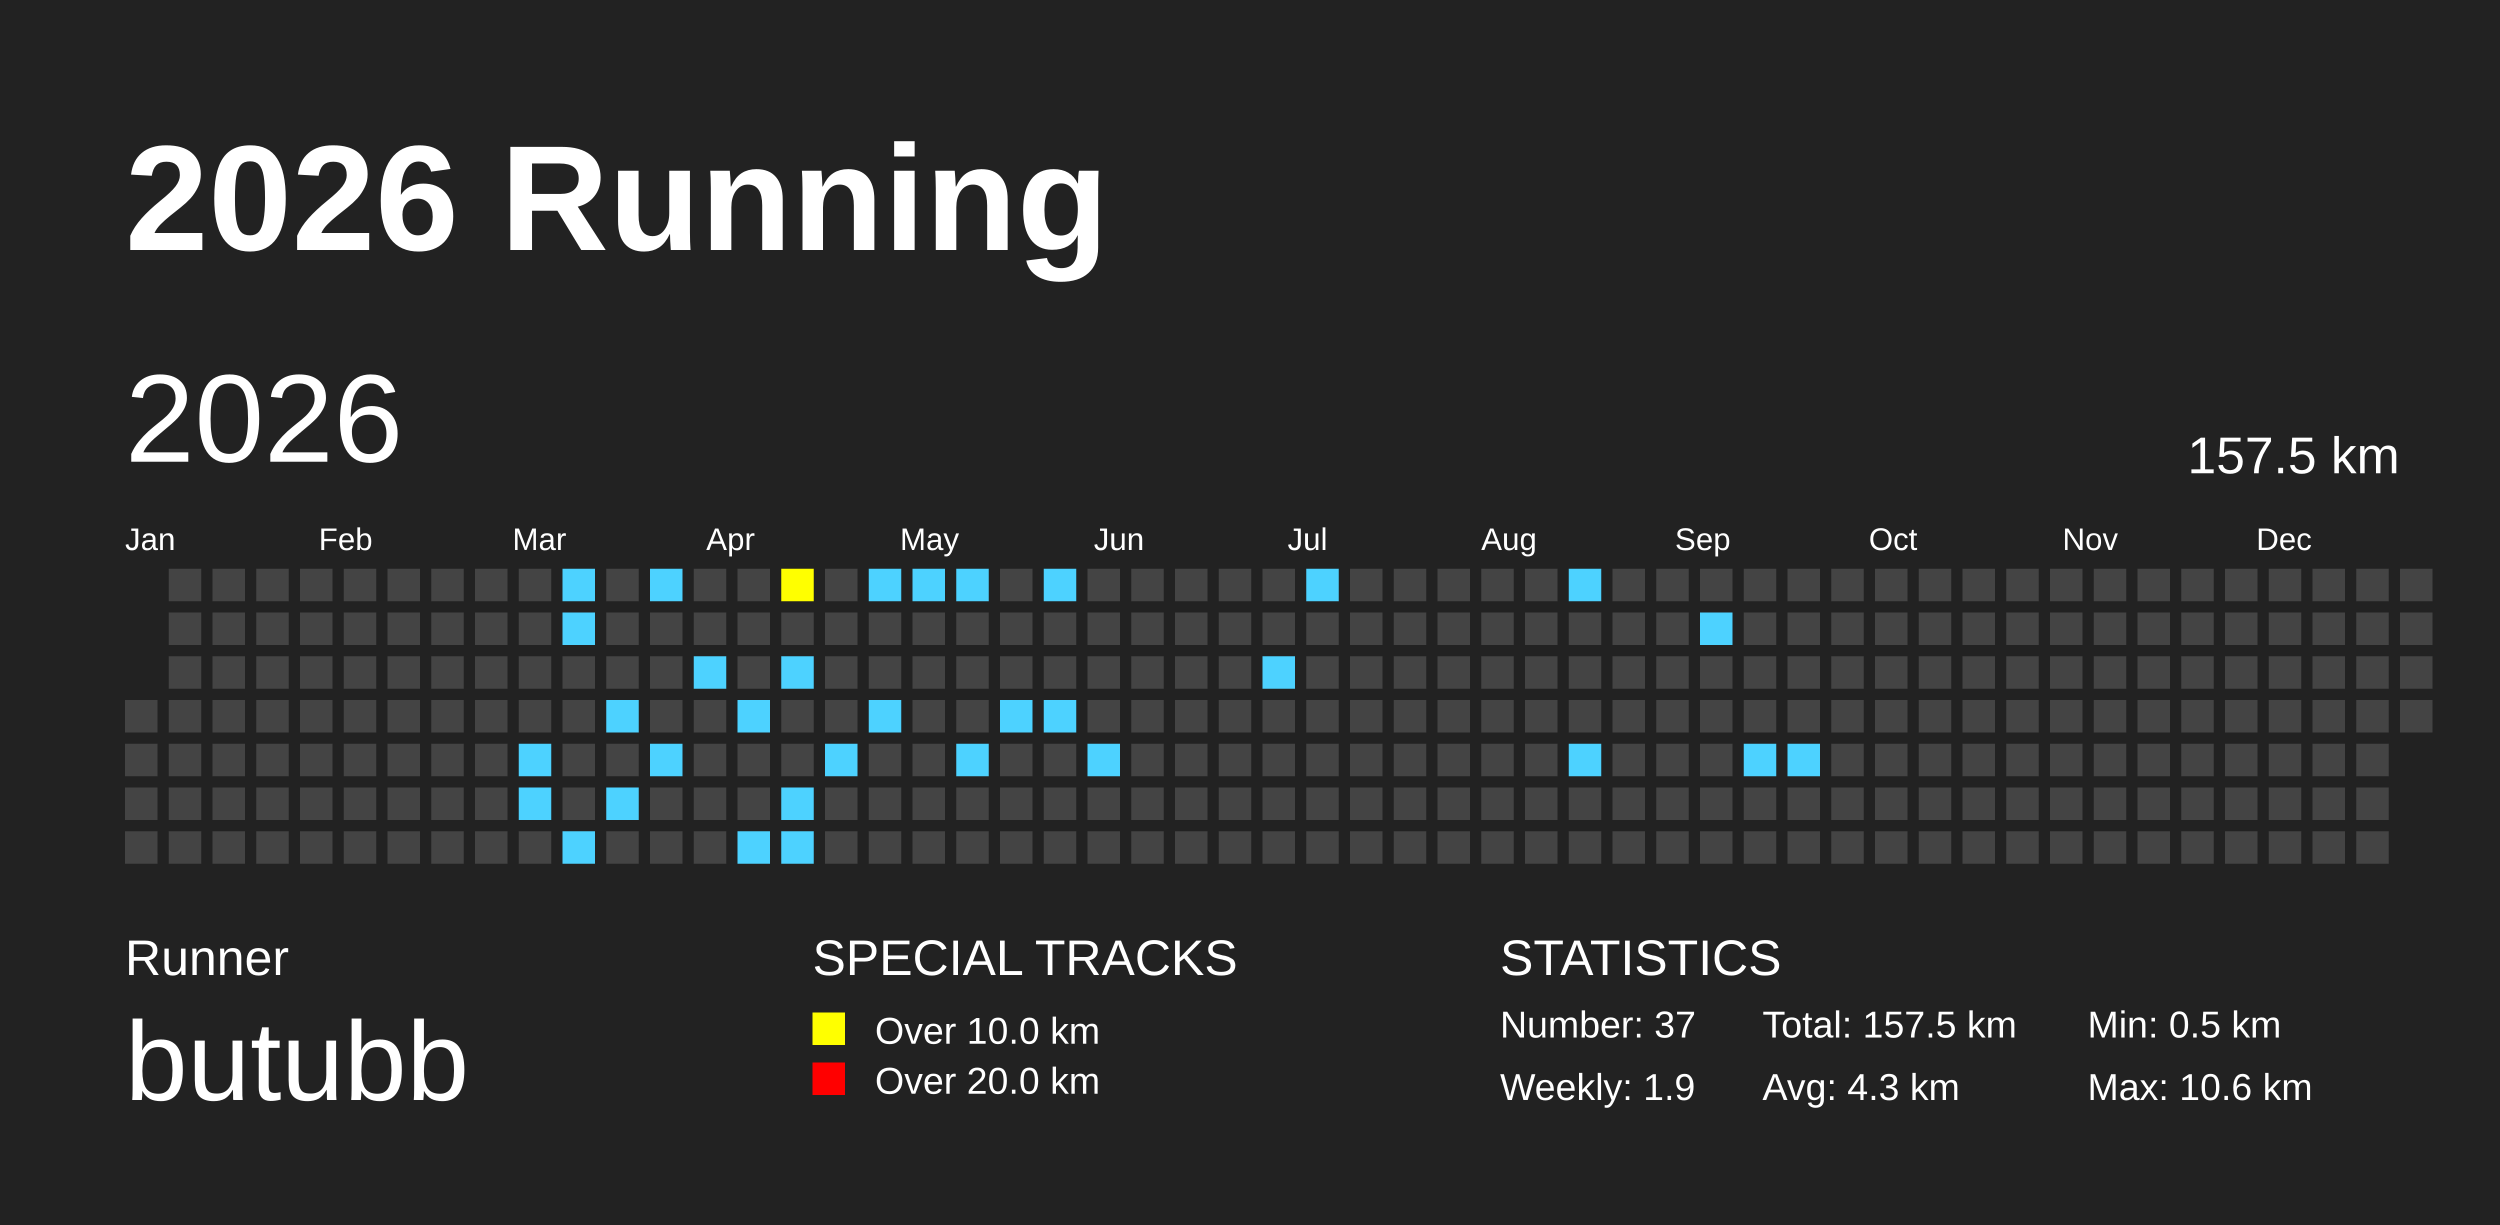
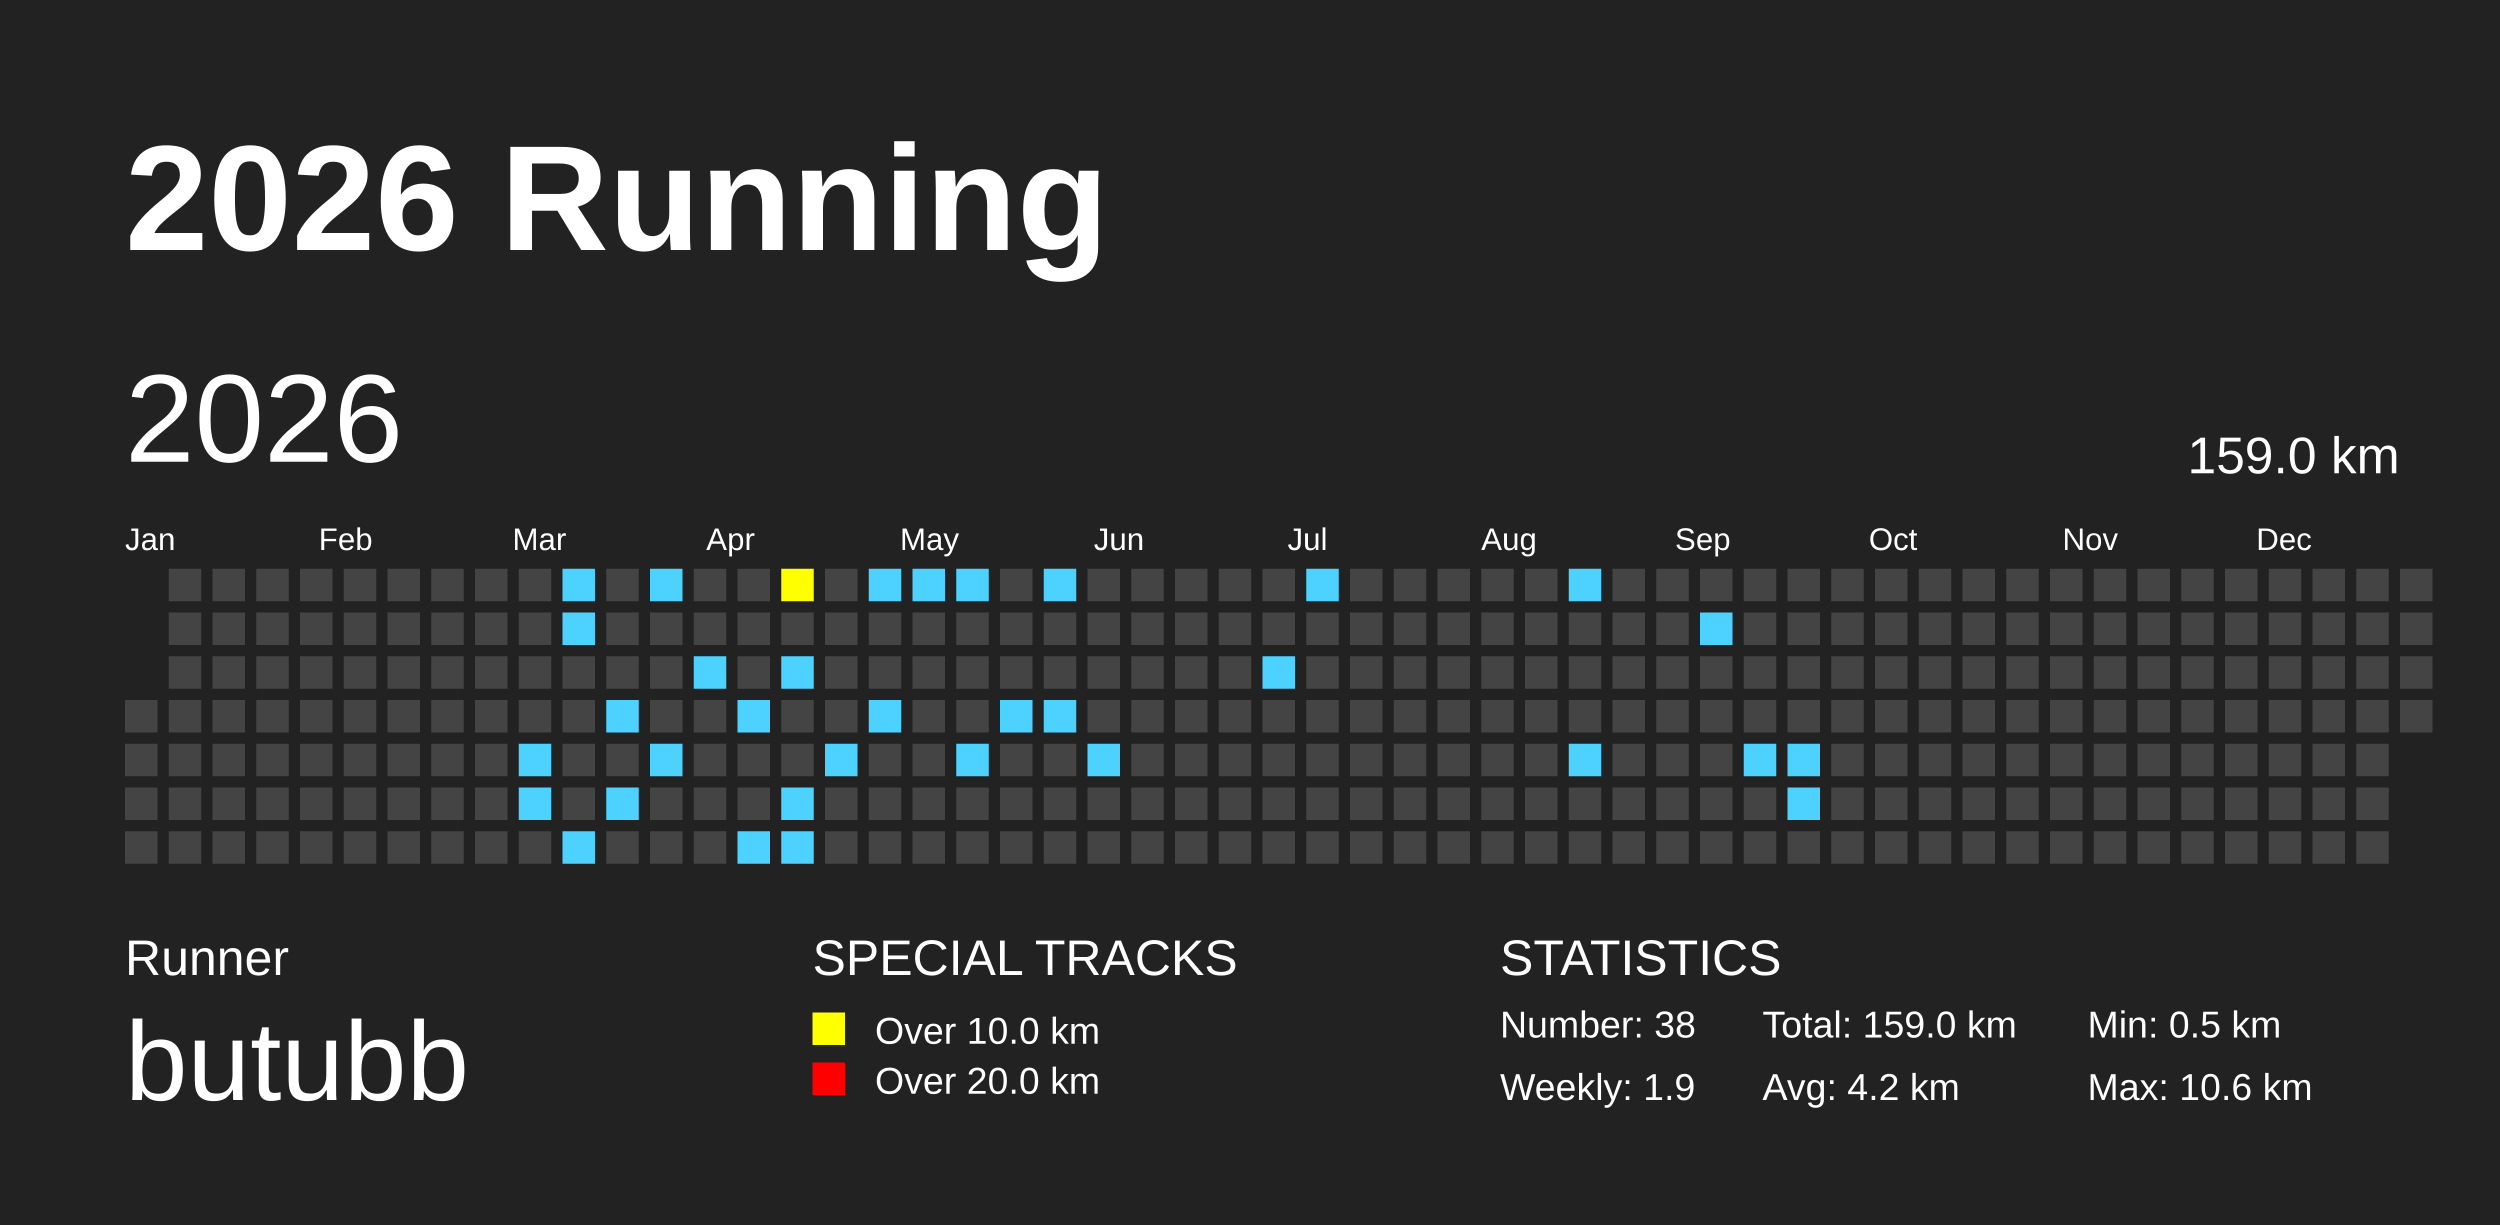
<svg xmlns="http://www.w3.org/2000/svg" baseProfile="full" height="98mm" version="1.1" viewBox="0,0,200,98" width="200mm">
  <defs />
  <rect fill="#222222" height="98" width="200" x="0" y="0" />
  <text fill="#FFFFFF" style="font-size:12px; font-family:Arial; font-weight:bold;" x="10" y="20">2026 Running</text>
  <text fill="#FFFFFF" style="font-size:4px; font-family:Arial" x="10" y="78">Runner</text>
  <text fill="#FFFFFF" style="font-size:9px; font-family:Arial" x="10" y="88">butubb</text>
  <text fill="#FFFFFF" style="font-size:4px; font-family:Arial" x="65" y="78">SPECIAL TRACKS</text>
  <rect fill="yellow" height="2.6" width="2.6" x="65" y="81" />
  <text fill="#FFFFFF" style="font-size:3px; font-family:Arial" x="70" y="83.5">Over 10.0 km</text>
  <rect fill="red" height="2.6" width="2.6" x="65" y="85" />
  <text fill="#FFFFFF" style="font-size:3px; font-family:Arial" x="70" y="87.5">Over 20.0 km</text>
  <text fill="#FFFFFF" style="font-size:4px; font-family:Arial" x="120" y="78">STATISTICS</text>
-   <text fill="#FFFFFF" style="font-size:3px; font-family:Arial" x="120" y="83">Number: 37</text>
+   <text fill="#FFFFFF" style="font-size:3px; font-family:Arial" x="120" y="83">Number: 38</text>
  <text fill="#FFFFFF" style="font-size:3px; font-family:Arial" x="120" y="88">Weekly: 1.9</text>
-   <text fill="#FFFFFF" style="font-size:3px; font-family:Arial" x="141" y="83">Total: 157.5 km</text>
-   <text fill="#FFFFFF" style="font-size:3px; font-family:Arial" x="141" y="88">Avg: 4.3 km</text>
+   <text fill="#FFFFFF" style="font-size:3px; font-family:Arial" x="141" y="83">Total: 159.0 km</text>
+   <text fill="#FFFFFF" style="font-size:3px; font-family:Arial" x="141" y="88">Avg: 4.2 km</text>
  <text fill="#FFFFFF" style="font-size:3px; font-family:Arial" x="167" y="83">Min: 0.5 km</text>
  <text fill="#FFFFFF" style="font-size:3px; font-family:Arial" x="167" y="88">Max: 10.6 km</text>
  <text dominant-baseline="hanging" fill="#FFFFFF" style="font-size:10.0px; font-family:Arial;" x="10" y="30">2026</text>
-   <text dominant-baseline="hanging" fill="#FFFFFF" style="font-size:4.125px; font-family:Arial;" x="175" y="35">157.5 km</text>
+   <text dominant-baseline="hanging" fill="#FFFFFF" style="font-size:4.125px; font-family:Arial;" x="175" y="35">159.0 km</text>
  <text fill="#FFFFFF" style="font-size:2.5px; font-family:Arial" x="10.0" y="44">Jan</text>
  <text fill="#FFFFFF" style="font-size:2.5px; font-family:Arial" x="25.5" y="44">Feb</text>
  <text fill="#FFFFFF" style="font-size:2.5px; font-family:Arial" x="41.0" y="44">Mar</text>
  <text fill="#FFFFFF" style="font-size:2.5px; font-family:Arial" x="56.5" y="44">Apr</text>
  <text fill="#FFFFFF" style="font-size:2.5px; font-family:Arial" x="72.0" y="44">May</text>
  <text fill="#FFFFFF" style="font-size:2.5px; font-family:Arial" x="87.5" y="44">Jun</text>
  <text fill="#FFFFFF" style="font-size:2.5px; font-family:Arial" x="103.0" y="44">Jul</text>
  <text fill="#FFFFFF" style="font-size:2.5px; font-family:Arial" x="118.5" y="44">Aug</text>
  <text fill="#FFFFFF" style="font-size:2.5px; font-family:Arial" x="134.0" y="44">Sep</text>
  <text fill="#FFFFFF" style="font-size:2.5px; font-family:Arial" x="149.5" y="44">Oct</text>
  <text fill="#FFFFFF" style="font-size:2.5px; font-family:Arial" x="165.0" y="44">Nov</text>
  <text fill="#FFFFFF" style="font-size:2.5px; font-family:Arial" x="180.5" y="44">Dec</text>
  <rect fill="#444444" height="2.6" width="2.6" x="10.0" y="56.0" />
  <rect fill="#444444" height="2.6" width="2.6" x="10.0" y="59.5" />
  <rect fill="#444444" height="2.6" width="2.6" x="10.0" y="63.0" />
  <rect fill="#444444" height="2.6" width="2.6" x="10.0" y="66.5" />
  <rect fill="#444444" height="2.6" width="2.6" x="13.5" y="45.5" />
  <rect fill="#444444" height="2.6" width="2.6" x="13.5" y="49.0" />
  <rect fill="#444444" height="2.6" width="2.6" x="13.5" y="52.5" />
  <rect fill="#444444" height="2.6" width="2.6" x="13.5" y="56.0" />
  <rect fill="#444444" height="2.6" width="2.6" x="13.5" y="59.5" />
  <rect fill="#444444" height="2.6" width="2.6" x="13.5" y="63.0" />
  <rect fill="#444444" height="2.6" width="2.6" x="13.5" y="66.5" />
  <rect fill="#444444" height="2.6" width="2.6" x="17.0" y="45.5" />
  <rect fill="#444444" height="2.6" width="2.6" x="17.0" y="49.0" />
  <rect fill="#444444" height="2.6" width="2.6" x="17.0" y="52.5" />
  <rect fill="#444444" height="2.6" width="2.6" x="17.0" y="56.0" />
  <rect fill="#444444" height="2.6" width="2.6" x="17.0" y="59.5" />
  <rect fill="#444444" height="2.6" width="2.6" x="17.0" y="63.0" />
  <rect fill="#444444" height="2.6" width="2.6" x="17.0" y="66.5" />
  <rect fill="#444444" height="2.6" width="2.6" x="20.5" y="45.5" />
  <rect fill="#444444" height="2.6" width="2.6" x="20.5" y="49.0" />
  <rect fill="#444444" height="2.6" width="2.6" x="20.5" y="52.5" />
  <rect fill="#444444" height="2.6" width="2.6" x="20.5" y="56.0" />
  <rect fill="#444444" height="2.6" width="2.6" x="20.5" y="59.5" />
  <rect fill="#444444" height="2.6" width="2.6" x="20.5" y="63.0" />
  <rect fill="#444444" height="2.6" width="2.6" x="20.5" y="66.5" />
  <rect fill="#444444" height="2.6" width="2.6" x="24.0" y="45.5" />
  <rect fill="#444444" height="2.6" width="2.6" x="24.0" y="49.0" />
  <rect fill="#444444" height="2.6" width="2.6" x="24.0" y="52.5" />
  <rect fill="#444444" height="2.6" width="2.6" x="24.0" y="56.0" />
  <rect fill="#444444" height="2.6" width="2.6" x="24.0" y="59.5" />
  <rect fill="#444444" height="2.6" width="2.6" x="24.0" y="63.0" />
  <rect fill="#444444" height="2.6" width="2.6" x="24.0" y="66.5" />
  <rect fill="#444444" height="2.6" width="2.6" x="27.5" y="45.5" />
  <rect fill="#444444" height="2.6" width="2.6" x="27.5" y="49.0" />
  <rect fill="#444444" height="2.6" width="2.6" x="27.5" y="52.5" />
  <rect fill="#444444" height="2.6" width="2.6" x="27.5" y="56.0" />
  <rect fill="#444444" height="2.6" width="2.6" x="27.5" y="59.5" />
  <rect fill="#444444" height="2.6" width="2.6" x="27.5" y="63.0" />
  <rect fill="#444444" height="2.6" width="2.6" x="27.5" y="66.5" />
  <rect fill="#444444" height="2.6" width="2.6" x="31.0" y="45.5" />
  <rect fill="#444444" height="2.6" width="2.6" x="31.0" y="49.0" />
  <rect fill="#444444" height="2.6" width="2.6" x="31.0" y="52.5" />
  <rect fill="#444444" height="2.6" width="2.6" x="31.0" y="56.0" />
  <rect fill="#444444" height="2.6" width="2.6" x="31.0" y="59.5" />
  <rect fill="#444444" height="2.6" width="2.6" x="31.0" y="63.0" />
  <rect fill="#444444" height="2.6" width="2.6" x="31.0" y="66.5" />
  <rect fill="#444444" height="2.6" width="2.6" x="34.5" y="45.5" />
  <rect fill="#444444" height="2.6" width="2.6" x="34.5" y="49.0" />
  <rect fill="#444444" height="2.6" width="2.6" x="34.5" y="52.5" />
  <rect fill="#444444" height="2.6" width="2.6" x="34.5" y="56.0" />
  <rect fill="#444444" height="2.6" width="2.6" x="34.5" y="59.5" />
  <rect fill="#444444" height="2.6" width="2.6" x="34.5" y="63.0" />
  <rect fill="#444444" height="2.6" width="2.6" x="34.5" y="66.5" />
  <rect fill="#444444" height="2.6" width="2.6" x="38.0" y="45.5" />
  <rect fill="#444444" height="2.6" width="2.6" x="38.0" y="49.0" />
  <rect fill="#444444" height="2.6" width="2.6" x="38.0" y="52.5" />
  <rect fill="#444444" height="2.6" width="2.6" x="38.0" y="56.0" />
  <rect fill="#444444" height="2.6" width="2.6" x="38.0" y="59.5" />
  <rect fill="#444444" height="2.6" width="2.6" x="38.0" y="63.0" />
  <rect fill="#444444" height="2.6" width="2.6" x="38.0" y="66.5" />
  <rect fill="#444444" height="2.6" width="2.6" x="41.5" y="45.5" />
  <rect fill="#444444" height="2.6" width="2.6" x="41.5" y="49.0" />
  <rect fill="#444444" height="2.6" width="2.6" x="41.5" y="52.5" />
  <rect fill="#444444" height="2.6" width="2.6" x="41.5" y="56.0" />
  <rect fill="#4DD2FF" height="2.6" width="2.6" x="41.5" y="59.5" />
  <rect fill="#4DD2FF" height="2.6" width="2.6" x="41.5" y="63.0" />
  <rect fill="#444444" height="2.6" width="2.6" x="41.5" y="66.5" />
  <rect fill="#4DD2FF" height="2.6" width="2.6" x="45.0" y="45.5" />
  <rect fill="#4DD2FF" height="2.6" width="2.6" x="45.0" y="49.0" />
  <rect fill="#444444" height="2.6" width="2.6" x="45.0" y="52.5" />
  <rect fill="#444444" height="2.6" width="2.6" x="45.0" y="56.0" />
  <rect fill="#444444" height="2.6" width="2.6" x="45.0" y="59.5" />
  <rect fill="#444444" height="2.6" width="2.6" x="45.0" y="63.0" />
  <rect fill="#4DD2FF" height="2.6" width="2.6" x="45.0" y="66.5" />
  <rect fill="#444444" height="2.6" width="2.6" x="48.5" y="45.5" />
  <rect fill="#444444" height="2.6" width="2.6" x="48.5" y="49.0" />
  <rect fill="#444444" height="2.6" width="2.6" x="48.5" y="52.5" />
  <rect fill="#4DD2FF" height="2.6" width="2.6" x="48.5" y="56.0" />
  <rect fill="#444444" height="2.6" width="2.6" x="48.5" y="59.5" />
  <rect fill="#4DD2FF" height="2.6" width="2.6" x="48.5" y="63.0" />
  <rect fill="#444444" height="2.6" width="2.6" x="48.5" y="66.5" />
  <rect fill="#4DD2FF" height="2.6" width="2.6" x="52.0" y="45.5" />
  <rect fill="#444444" height="2.6" width="2.6" x="52.0" y="49.0" />
  <rect fill="#444444" height="2.6" width="2.6" x="52.0" y="52.5" />
  <rect fill="#444444" height="2.6" width="2.6" x="52.0" y="56.0" />
  <rect fill="#4DD2FF" height="2.6" width="2.6" x="52.0" y="59.5" />
  <rect fill="#444444" height="2.6" width="2.6" x="52.0" y="63.0" />
  <rect fill="#444444" height="2.6" width="2.6" x="52.0" y="66.5" />
  <rect fill="#444444" height="2.6" width="2.6" x="55.5" y="45.5" />
  <rect fill="#444444" height="2.6" width="2.6" x="55.5" y="49.0" />
  <rect fill="#4DD2FF" height="2.6" width="2.6" x="55.5" y="52.5" />
  <rect fill="#444444" height="2.6" width="2.6" x="55.5" y="56.0" />
  <rect fill="#444444" height="2.6" width="2.6" x="55.5" y="59.5" />
  <rect fill="#444444" height="2.6" width="2.6" x="55.5" y="63.0" />
  <rect fill="#444444" height="2.6" width="2.6" x="55.5" y="66.5" />
  <rect fill="#444444" height="2.6" width="2.6" x="59.0" y="45.5" />
  <rect fill="#444444" height="2.6" width="2.6" x="59.0" y="49.0" />
  <rect fill="#444444" height="2.6" width="2.6" x="59.0" y="52.5" />
  <rect fill="#4DD2FF" height="2.6" width="2.6" x="59.0" y="56.0" />
  <rect fill="#444444" height="2.6" width="2.6" x="59.0" y="59.5" />
  <rect fill="#444444" height="2.6" width="2.6" x="59.0" y="63.0" />
  <rect fill="#4DD2FF" height="2.6" width="2.6" x="59.0" y="66.5" />
  <rect fill="yellow" height="2.6" width="2.6" x="62.5" y="45.5" />
  <rect fill="#444444" height="2.6" width="2.6" x="62.5" y="49.0" />
  <rect fill="#4DD2FF" height="2.6" width="2.6" x="62.5" y="52.5" />
  <rect fill="#444444" height="2.6" width="2.6" x="62.5" y="56.0" />
  <rect fill="#444444" height="2.6" width="2.6" x="62.5" y="59.5" />
  <rect fill="#4DD2FF" height="2.6" width="2.6" x="62.5" y="63.0" />
  <rect fill="#4DD2FF" height="2.6" width="2.6" x="62.5" y="66.5" />
  <rect fill="#444444" height="2.6" width="2.6" x="66.0" y="45.5" />
  <rect fill="#444444" height="2.6" width="2.6" x="66.0" y="49.0" />
  <rect fill="#444444" height="2.6" width="2.6" x="66.0" y="52.5" />
  <rect fill="#444444" height="2.6" width="2.6" x="66.0" y="56.0" />
  <rect fill="#4DD2FF" height="2.6" width="2.6" x="66.0" y="59.5" />
  <rect fill="#444444" height="2.6" width="2.6" x="66.0" y="63.0" />
  <rect fill="#444444" height="2.6" width="2.6" x="66.0" y="66.5" />
  <rect fill="#4DD2FF" height="2.6" width="2.6" x="69.5" y="45.5" />
  <rect fill="#444444" height="2.6" width="2.6" x="69.5" y="49.0" />
  <rect fill="#444444" height="2.6" width="2.6" x="69.5" y="52.5" />
  <rect fill="#4DD2FF" height="2.6" width="2.6" x="69.5" y="56.0" />
  <rect fill="#444444" height="2.6" width="2.6" x="69.5" y="59.5" />
  <rect fill="#444444" height="2.6" width="2.6" x="69.5" y="63.0" />
  <rect fill="#444444" height="2.6" width="2.6" x="69.5" y="66.5" />
  <rect fill="#4DD2FF" height="2.6" width="2.6" x="73.0" y="45.5" />
  <rect fill="#444444" height="2.6" width="2.6" x="73.0" y="49.0" />
  <rect fill="#444444" height="2.6" width="2.6" x="73.0" y="52.5" />
  <rect fill="#444444" height="2.6" width="2.6" x="73.0" y="56.0" />
  <rect fill="#444444" height="2.6" width="2.6" x="73.0" y="59.5" />
  <rect fill="#444444" height="2.6" width="2.6" x="73.0" y="63.0" />
  <rect fill="#444444" height="2.6" width="2.6" x="73.0" y="66.5" />
  <rect fill="#4DD2FF" height="2.6" width="2.6" x="76.5" y="45.5" />
  <rect fill="#444444" height="2.6" width="2.6" x="76.5" y="49.0" />
  <rect fill="#444444" height="2.6" width="2.6" x="76.5" y="52.5" />
  <rect fill="#444444" height="2.6" width="2.6" x="76.5" y="56.0" />
  <rect fill="#4DD2FF" height="2.6" width="2.6" x="76.5" y="59.5" />
  <rect fill="#444444" height="2.6" width="2.6" x="76.5" y="63.0" />
  <rect fill="#444444" height="2.6" width="2.6" x="76.5" y="66.5" />
  <rect fill="#444444" height="2.6" width="2.6" x="80.0" y="45.5" />
  <rect fill="#444444" height="2.6" width="2.6" x="80.0" y="49.0" />
  <rect fill="#444444" height="2.6" width="2.6" x="80.0" y="52.5" />
  <rect fill="#4DD2FF" height="2.6" width="2.6" x="80.0" y="56.0" />
  <rect fill="#444444" height="2.6" width="2.6" x="80.0" y="59.5" />
  <rect fill="#444444" height="2.6" width="2.6" x="80.0" y="63.0" />
  <rect fill="#444444" height="2.6" width="2.6" x="80.0" y="66.5" />
  <rect fill="#4DD2FF" height="2.6" width="2.6" x="83.5" y="45.5" />
  <rect fill="#444444" height="2.6" width="2.6" x="83.5" y="49.0" />
  <rect fill="#444444" height="2.6" width="2.6" x="83.5" y="52.5" />
  <rect fill="#4DD2FF" height="2.6" width="2.6" x="83.5" y="56.0" />
  <rect fill="#444444" height="2.6" width="2.6" x="83.5" y="59.5" />
  <rect fill="#444444" height="2.6" width="2.6" x="83.5" y="63.0" />
  <rect fill="#444444" height="2.6" width="2.6" x="83.5" y="66.5" />
  <rect fill="#444444" height="2.6" width="2.6" x="87.0" y="45.5" />
  <rect fill="#444444" height="2.6" width="2.6" x="87.0" y="49.0" />
  <rect fill="#444444" height="2.6" width="2.6" x="87.0" y="52.5" />
  <rect fill="#444444" height="2.6" width="2.6" x="87.0" y="56.0" />
  <rect fill="#4DD2FF" height="2.6" width="2.6" x="87.0" y="59.5" />
  <rect fill="#444444" height="2.6" width="2.6" x="87.0" y="63.0" />
  <rect fill="#444444" height="2.6" width="2.6" x="87.0" y="66.5" />
  <rect fill="#444444" height="2.6" width="2.6" x="90.5" y="45.5" />
  <rect fill="#444444" height="2.6" width="2.6" x="90.5" y="49.0" />
  <rect fill="#444444" height="2.6" width="2.6" x="90.5" y="52.5" />
  <rect fill="#444444" height="2.6" width="2.6" x="90.5" y="56.0" />
  <rect fill="#444444" height="2.6" width="2.6" x="90.5" y="59.5" />
  <rect fill="#444444" height="2.6" width="2.6" x="90.5" y="63.0" />
  <rect fill="#444444" height="2.6" width="2.6" x="90.5" y="66.5" />
  <rect fill="#444444" height="2.6" width="2.6" x="94.0" y="45.5" />
  <rect fill="#444444" height="2.6" width="2.6" x="94.0" y="49.0" />
  <rect fill="#444444" height="2.6" width="2.6" x="94.0" y="52.5" />
  <rect fill="#444444" height="2.6" width="2.6" x="94.0" y="56.0" />
  <rect fill="#444444" height="2.6" width="2.6" x="94.0" y="59.5" />
  <rect fill="#444444" height="2.6" width="2.6" x="94.0" y="63.0" />
  <rect fill="#444444" height="2.6" width="2.6" x="94.0" y="66.5" />
  <rect fill="#444444" height="2.6" width="2.6" x="97.5" y="45.5" />
  <rect fill="#444444" height="2.6" width="2.6" x="97.5" y="49.0" />
  <rect fill="#444444" height="2.6" width="2.6" x="97.5" y="52.5" />
  <rect fill="#444444" height="2.6" width="2.6" x="97.5" y="56.0" />
  <rect fill="#444444" height="2.6" width="2.6" x="97.5" y="59.5" />
  <rect fill="#444444" height="2.6" width="2.6" x="97.5" y="63.0" />
  <rect fill="#444444" height="2.6" width="2.6" x="97.5" y="66.5" />
  <rect fill="#444444" height="2.6" width="2.6" x="101.0" y="45.5" />
  <rect fill="#444444" height="2.6" width="2.6" x="101.0" y="49.0" />
  <rect fill="#4DD2FF" height="2.6" width="2.6" x="101.0" y="52.5" />
  <rect fill="#444444" height="2.6" width="2.6" x="101.0" y="56.0" />
  <rect fill="#444444" height="2.6" width="2.6" x="101.0" y="59.5" />
  <rect fill="#444444" height="2.6" width="2.6" x="101.0" y="63.0" />
  <rect fill="#444444" height="2.6" width="2.6" x="101.0" y="66.5" />
  <rect fill="#4DD2FF" height="2.6" width="2.6" x="104.5" y="45.5" />
  <rect fill="#444444" height="2.6" width="2.6" x="104.5" y="49.0" />
  <rect fill="#444444" height="2.6" width="2.6" x="104.5" y="52.5" />
  <rect fill="#444444" height="2.6" width="2.6" x="104.5" y="56.0" />
  <rect fill="#444444" height="2.6" width="2.6" x="104.5" y="59.5" />
  <rect fill="#444444" height="2.6" width="2.6" x="104.5" y="63.0" />
  <rect fill="#444444" height="2.6" width="2.6" x="104.5" y="66.5" />
  <rect fill="#444444" height="2.6" width="2.6" x="108.0" y="45.5" />
  <rect fill="#444444" height="2.6" width="2.6" x="108.0" y="49.0" />
  <rect fill="#444444" height="2.6" width="2.6" x="108.0" y="52.5" />
  <rect fill="#444444" height="2.6" width="2.6" x="108.0" y="56.0" />
  <rect fill="#444444" height="2.6" width="2.6" x="108.0" y="59.5" />
  <rect fill="#444444" height="2.6" width="2.6" x="108.0" y="63.0" />
  <rect fill="#444444" height="2.6" width="2.6" x="108.0" y="66.5" />
  <rect fill="#444444" height="2.6" width="2.6" x="111.5" y="45.5" />
  <rect fill="#444444" height="2.6" width="2.6" x="111.5" y="49.0" />
  <rect fill="#444444" height="2.6" width="2.6" x="111.5" y="52.5" />
  <rect fill="#444444" height="2.6" width="2.6" x="111.5" y="56.0" />
  <rect fill="#444444" height="2.6" width="2.6" x="111.5" y="59.5" />
  <rect fill="#444444" height="2.6" width="2.6" x="111.5" y="63.0" />
  <rect fill="#444444" height="2.6" width="2.6" x="111.5" y="66.5" />
  <rect fill="#444444" height="2.6" width="2.6" x="115.0" y="45.5" />
  <rect fill="#444444" height="2.6" width="2.6" x="115.0" y="49.0" />
  <rect fill="#444444" height="2.6" width="2.6" x="115.0" y="52.5" />
  <rect fill="#444444" height="2.6" width="2.6" x="115.0" y="56.0" />
  <rect fill="#444444" height="2.6" width="2.6" x="115.0" y="59.5" />
  <rect fill="#444444" height="2.6" width="2.6" x="115.0" y="63.0" />
  <rect fill="#444444" height="2.6" width="2.6" x="115.0" y="66.5" />
  <rect fill="#444444" height="2.6" width="2.6" x="118.5" y="45.5" />
  <rect fill="#444444" height="2.6" width="2.6" x="118.5" y="49.0" />
  <rect fill="#444444" height="2.6" width="2.6" x="118.5" y="52.5" />
  <rect fill="#444444" height="2.6" width="2.6" x="118.5" y="56.0" />
  <rect fill="#444444" height="2.6" width="2.6" x="118.5" y="59.5" />
  <rect fill="#444444" height="2.6" width="2.6" x="118.5" y="63.0" />
  <rect fill="#444444" height="2.6" width="2.6" x="118.5" y="66.5" />
  <rect fill="#444444" height="2.6" width="2.6" x="122.0" y="45.5" />
  <rect fill="#444444" height="2.6" width="2.6" x="122.0" y="49.0" />
  <rect fill="#444444" height="2.6" width="2.6" x="122.0" y="52.5" />
  <rect fill="#444444" height="2.6" width="2.6" x="122.0" y="56.0" />
  <rect fill="#444444" height="2.6" width="2.6" x="122.0" y="59.5" />
  <rect fill="#444444" height="2.6" width="2.6" x="122.0" y="63.0" />
  <rect fill="#444444" height="2.6" width="2.6" x="122.0" y="66.5" />
  <rect fill="#4DD2FF" height="2.6" width="2.6" x="125.5" y="45.5" />
  <rect fill="#444444" height="2.6" width="2.6" x="125.5" y="49.0" />
  <rect fill="#444444" height="2.6" width="2.6" x="125.5" y="52.5" />
  <rect fill="#444444" height="2.6" width="2.6" x="125.5" y="56.0" />
  <rect fill="#4DD2FF" height="2.6" width="2.6" x="125.5" y="59.5" />
  <rect fill="#444444" height="2.6" width="2.6" x="125.5" y="63.0" />
  <rect fill="#444444" height="2.6" width="2.6" x="125.5" y="66.5" />
  <rect fill="#444444" height="2.6" width="2.6" x="129.0" y="45.5" />
  <rect fill="#444444" height="2.6" width="2.6" x="129.0" y="49.0" />
  <rect fill="#444444" height="2.6" width="2.6" x="129.0" y="52.5" />
  <rect fill="#444444" height="2.6" width="2.6" x="129.0" y="56.0" />
  <rect fill="#444444" height="2.6" width="2.6" x="129.0" y="59.5" />
  <rect fill="#444444" height="2.6" width="2.6" x="129.0" y="63.0" />
  <rect fill="#444444" height="2.6" width="2.6" x="129.0" y="66.5" />
  <rect fill="#444444" height="2.6" width="2.6" x="132.5" y="45.5" />
  <rect fill="#444444" height="2.6" width="2.6" x="132.5" y="49.0" />
  <rect fill="#444444" height="2.6" width="2.6" x="132.5" y="52.5" />
  <rect fill="#444444" height="2.6" width="2.6" x="132.5" y="56.0" />
  <rect fill="#444444" height="2.6" width="2.6" x="132.5" y="59.5" />
  <rect fill="#444444" height="2.6" width="2.6" x="132.5" y="63.0" />
  <rect fill="#444444" height="2.6" width="2.6" x="132.5" y="66.5" />
  <rect fill="#444444" height="2.6" width="2.6" x="136.0" y="45.5" />
  <rect fill="#4DD2FF" height="2.6" width="2.6" x="136.0" y="49.0" />
  <rect fill="#444444" height="2.6" width="2.6" x="136.0" y="52.5" />
  <rect fill="#444444" height="2.6" width="2.6" x="136.0" y="56.0" />
  <rect fill="#444444" height="2.6" width="2.6" x="136.0" y="59.5" />
  <rect fill="#444444" height="2.6" width="2.6" x="136.0" y="63.0" />
  <rect fill="#444444" height="2.6" width="2.6" x="136.0" y="66.5" />
  <rect fill="#444444" height="2.6" width="2.6" x="139.5" y="45.5" />
  <rect fill="#444444" height="2.6" width="2.6" x="139.5" y="49.0" />
  <rect fill="#444444" height="2.6" width="2.6" x="139.5" y="52.5" />
  <rect fill="#444444" height="2.6" width="2.6" x="139.5" y="56.0" />
  <rect fill="#4DD2FF" height="2.6" width="2.6" x="139.5" y="59.5" />
  <rect fill="#444444" height="2.6" width="2.6" x="139.5" y="63.0" />
  <rect fill="#444444" height="2.6" width="2.6" x="139.5" y="66.5" />
  <rect fill="#444444" height="2.6" width="2.6" x="143.0" y="45.5" />
  <rect fill="#444444" height="2.6" width="2.6" x="143.0" y="49.0" />
  <rect fill="#444444" height="2.6" width="2.6" x="143.0" y="52.5" />
  <rect fill="#444444" height="2.6" width="2.6" x="143.0" y="56.0" />
  <rect fill="#4DD2FF" height="2.6" width="2.6" x="143.0" y="59.5" />
-   <rect fill="#444444" height="2.6" width="2.6" x="143.0" y="63.0" />
+   <rect fill="#4DD2FF" height="2.6" width="2.6" x="143.0" y="63.0" />
  <rect fill="#444444" height="2.6" width="2.6" x="143.0" y="66.5" />
  <rect fill="#444444" height="2.6" width="2.6" x="146.5" y="45.5" />
  <rect fill="#444444" height="2.6" width="2.6" x="146.5" y="49.0" />
  <rect fill="#444444" height="2.6" width="2.6" x="146.5" y="52.5" />
  <rect fill="#444444" height="2.6" width="2.6" x="146.5" y="56.0" />
  <rect fill="#444444" height="2.6" width="2.6" x="146.5" y="59.5" />
  <rect fill="#444444" height="2.6" width="2.6" x="146.5" y="63.0" />
  <rect fill="#444444" height="2.6" width="2.6" x="146.5" y="66.5" />
  <rect fill="#444444" height="2.6" width="2.6" x="150.0" y="45.5" />
  <rect fill="#444444" height="2.6" width="2.6" x="150.0" y="49.0" />
  <rect fill="#444444" height="2.6" width="2.6" x="150.0" y="52.5" />
  <rect fill="#444444" height="2.6" width="2.6" x="150.0" y="56.0" />
  <rect fill="#444444" height="2.6" width="2.6" x="150.0" y="59.5" />
  <rect fill="#444444" height="2.6" width="2.6" x="150.0" y="63.0" />
  <rect fill="#444444" height="2.6" width="2.6" x="150.0" y="66.5" />
  <rect fill="#444444" height="2.6" width="2.6" x="153.5" y="45.5" />
  <rect fill="#444444" height="2.6" width="2.6" x="153.5" y="49.0" />
  <rect fill="#444444" height="2.6" width="2.6" x="153.5" y="52.5" />
  <rect fill="#444444" height="2.6" width="2.6" x="153.5" y="56.0" />
  <rect fill="#444444" height="2.6" width="2.6" x="153.5" y="59.5" />
  <rect fill="#444444" height="2.6" width="2.6" x="153.5" y="63.0" />
  <rect fill="#444444" height="2.6" width="2.6" x="153.5" y="66.5" />
  <rect fill="#444444" height="2.6" width="2.6" x="157.0" y="45.5" />
  <rect fill="#444444" height="2.6" width="2.6" x="157.0" y="49.0" />
  <rect fill="#444444" height="2.6" width="2.6" x="157.0" y="52.5" />
  <rect fill="#444444" height="2.6" width="2.6" x="157.0" y="56.0" />
  <rect fill="#444444" height="2.6" width="2.6" x="157.0" y="59.5" />
  <rect fill="#444444" height="2.6" width="2.6" x="157.0" y="63.0" />
  <rect fill="#444444" height="2.6" width="2.6" x="157.0" y="66.5" />
  <rect fill="#444444" height="2.6" width="2.6" x="160.5" y="45.5" />
  <rect fill="#444444" height="2.6" width="2.6" x="160.5" y="49.0" />
  <rect fill="#444444" height="2.6" width="2.6" x="160.5" y="52.5" />
  <rect fill="#444444" height="2.6" width="2.6" x="160.5" y="56.0" />
  <rect fill="#444444" height="2.6" width="2.6" x="160.5" y="59.5" />
  <rect fill="#444444" height="2.6" width="2.6" x="160.5" y="63.0" />
  <rect fill="#444444" height="2.6" width="2.6" x="160.5" y="66.5" />
  <rect fill="#444444" height="2.6" width="2.6" x="164.0" y="45.5" />
  <rect fill="#444444" height="2.6" width="2.6" x="164.0" y="49.0" />
  <rect fill="#444444" height="2.6" width="2.6" x="164.0" y="52.5" />
  <rect fill="#444444" height="2.6" width="2.6" x="164.0" y="56.0" />
  <rect fill="#444444" height="2.6" width="2.6" x="164.0" y="59.5" />
  <rect fill="#444444" height="2.6" width="2.6" x="164.0" y="63.0" />
  <rect fill="#444444" height="2.6" width="2.6" x="164.0" y="66.5" />
  <rect fill="#444444" height="2.6" width="2.6" x="167.5" y="45.5" />
  <rect fill="#444444" height="2.6" width="2.6" x="167.5" y="49.0" />
  <rect fill="#444444" height="2.6" width="2.6" x="167.5" y="52.5" />
  <rect fill="#444444" height="2.6" width="2.6" x="167.5" y="56.0" />
  <rect fill="#444444" height="2.6" width="2.6" x="167.5" y="59.5" />
  <rect fill="#444444" height="2.6" width="2.6" x="167.5" y="63.0" />
  <rect fill="#444444" height="2.6" width="2.6" x="167.5" y="66.5" />
  <rect fill="#444444" height="2.6" width="2.6" x="171.0" y="45.5" />
  <rect fill="#444444" height="2.6" width="2.6" x="171.0" y="49.0" />
  <rect fill="#444444" height="2.6" width="2.6" x="171.0" y="52.5" />
  <rect fill="#444444" height="2.6" width="2.6" x="171.0" y="56.0" />
  <rect fill="#444444" height="2.6" width="2.6" x="171.0" y="59.5" />
  <rect fill="#444444" height="2.6" width="2.6" x="171.0" y="63.0" />
  <rect fill="#444444" height="2.6" width="2.6" x="171.0" y="66.5" />
  <rect fill="#444444" height="2.6" width="2.6" x="174.5" y="45.5" />
  <rect fill="#444444" height="2.6" width="2.6" x="174.5" y="49.0" />
  <rect fill="#444444" height="2.6" width="2.6" x="174.5" y="52.5" />
  <rect fill="#444444" height="2.6" width="2.6" x="174.5" y="56.0" />
  <rect fill="#444444" height="2.6" width="2.6" x="174.5" y="59.5" />
  <rect fill="#444444" height="2.6" width="2.6" x="174.5" y="63.0" />
  <rect fill="#444444" height="2.6" width="2.6" x="174.5" y="66.5" />
  <rect fill="#444444" height="2.6" width="2.6" x="178.0" y="45.5" />
  <rect fill="#444444" height="2.6" width="2.6" x="178.0" y="49.0" />
  <rect fill="#444444" height="2.6" width="2.6" x="178.0" y="52.5" />
  <rect fill="#444444" height="2.6" width="2.6" x="178.0" y="56.0" />
  <rect fill="#444444" height="2.6" width="2.6" x="178.0" y="59.5" />
  <rect fill="#444444" height="2.6" width="2.6" x="178.0" y="63.0" />
  <rect fill="#444444" height="2.6" width="2.6" x="178.0" y="66.5" />
  <rect fill="#444444" height="2.6" width="2.6" x="181.5" y="45.5" />
  <rect fill="#444444" height="2.6" width="2.6" x="181.5" y="49.0" />
  <rect fill="#444444" height="2.6" width="2.6" x="181.5" y="52.5" />
  <rect fill="#444444" height="2.6" width="2.6" x="181.5" y="56.0" />
  <rect fill="#444444" height="2.6" width="2.6" x="181.5" y="59.5" />
  <rect fill="#444444" height="2.6" width="2.6" x="181.5" y="63.0" />
  <rect fill="#444444" height="2.6" width="2.6" x="181.5" y="66.5" />
  <rect fill="#444444" height="2.6" width="2.6" x="185.0" y="45.5" />
  <rect fill="#444444" height="2.6" width="2.6" x="185.0" y="49.0" />
  <rect fill="#444444" height="2.6" width="2.6" x="185.0" y="52.5" />
  <rect fill="#444444" height="2.6" width="2.6" x="185.0" y="56.0" />
  <rect fill="#444444" height="2.6" width="2.6" x="185.0" y="59.5" />
  <rect fill="#444444" height="2.6" width="2.6" x="185.0" y="63.0" />
  <rect fill="#444444" height="2.6" width="2.6" x="185.0" y="66.5" />
  <rect fill="#444444" height="2.6" width="2.6" x="188.5" y="45.5" />
  <rect fill="#444444" height="2.6" width="2.6" x="188.5" y="49.0" />
  <rect fill="#444444" height="2.6" width="2.6" x="188.5" y="52.5" />
  <rect fill="#444444" height="2.6" width="2.6" x="188.5" y="56.0" />
  <rect fill="#444444" height="2.6" width="2.6" x="188.5" y="59.5" />
  <rect fill="#444444" height="2.6" width="2.6" x="188.5" y="63.0" />
  <rect fill="#444444" height="2.6" width="2.6" x="188.5" y="66.5" />
  <rect fill="#444444" height="2.6" width="2.6" x="192.0" y="45.5" />
  <rect fill="#444444" height="2.6" width="2.6" x="192.0" y="49.0" />
  <rect fill="#444444" height="2.6" width="2.6" x="192.0" y="52.5" />
  <rect fill="#444444" height="2.6" width="2.6" x="192.0" y="56.0" />
</svg>
